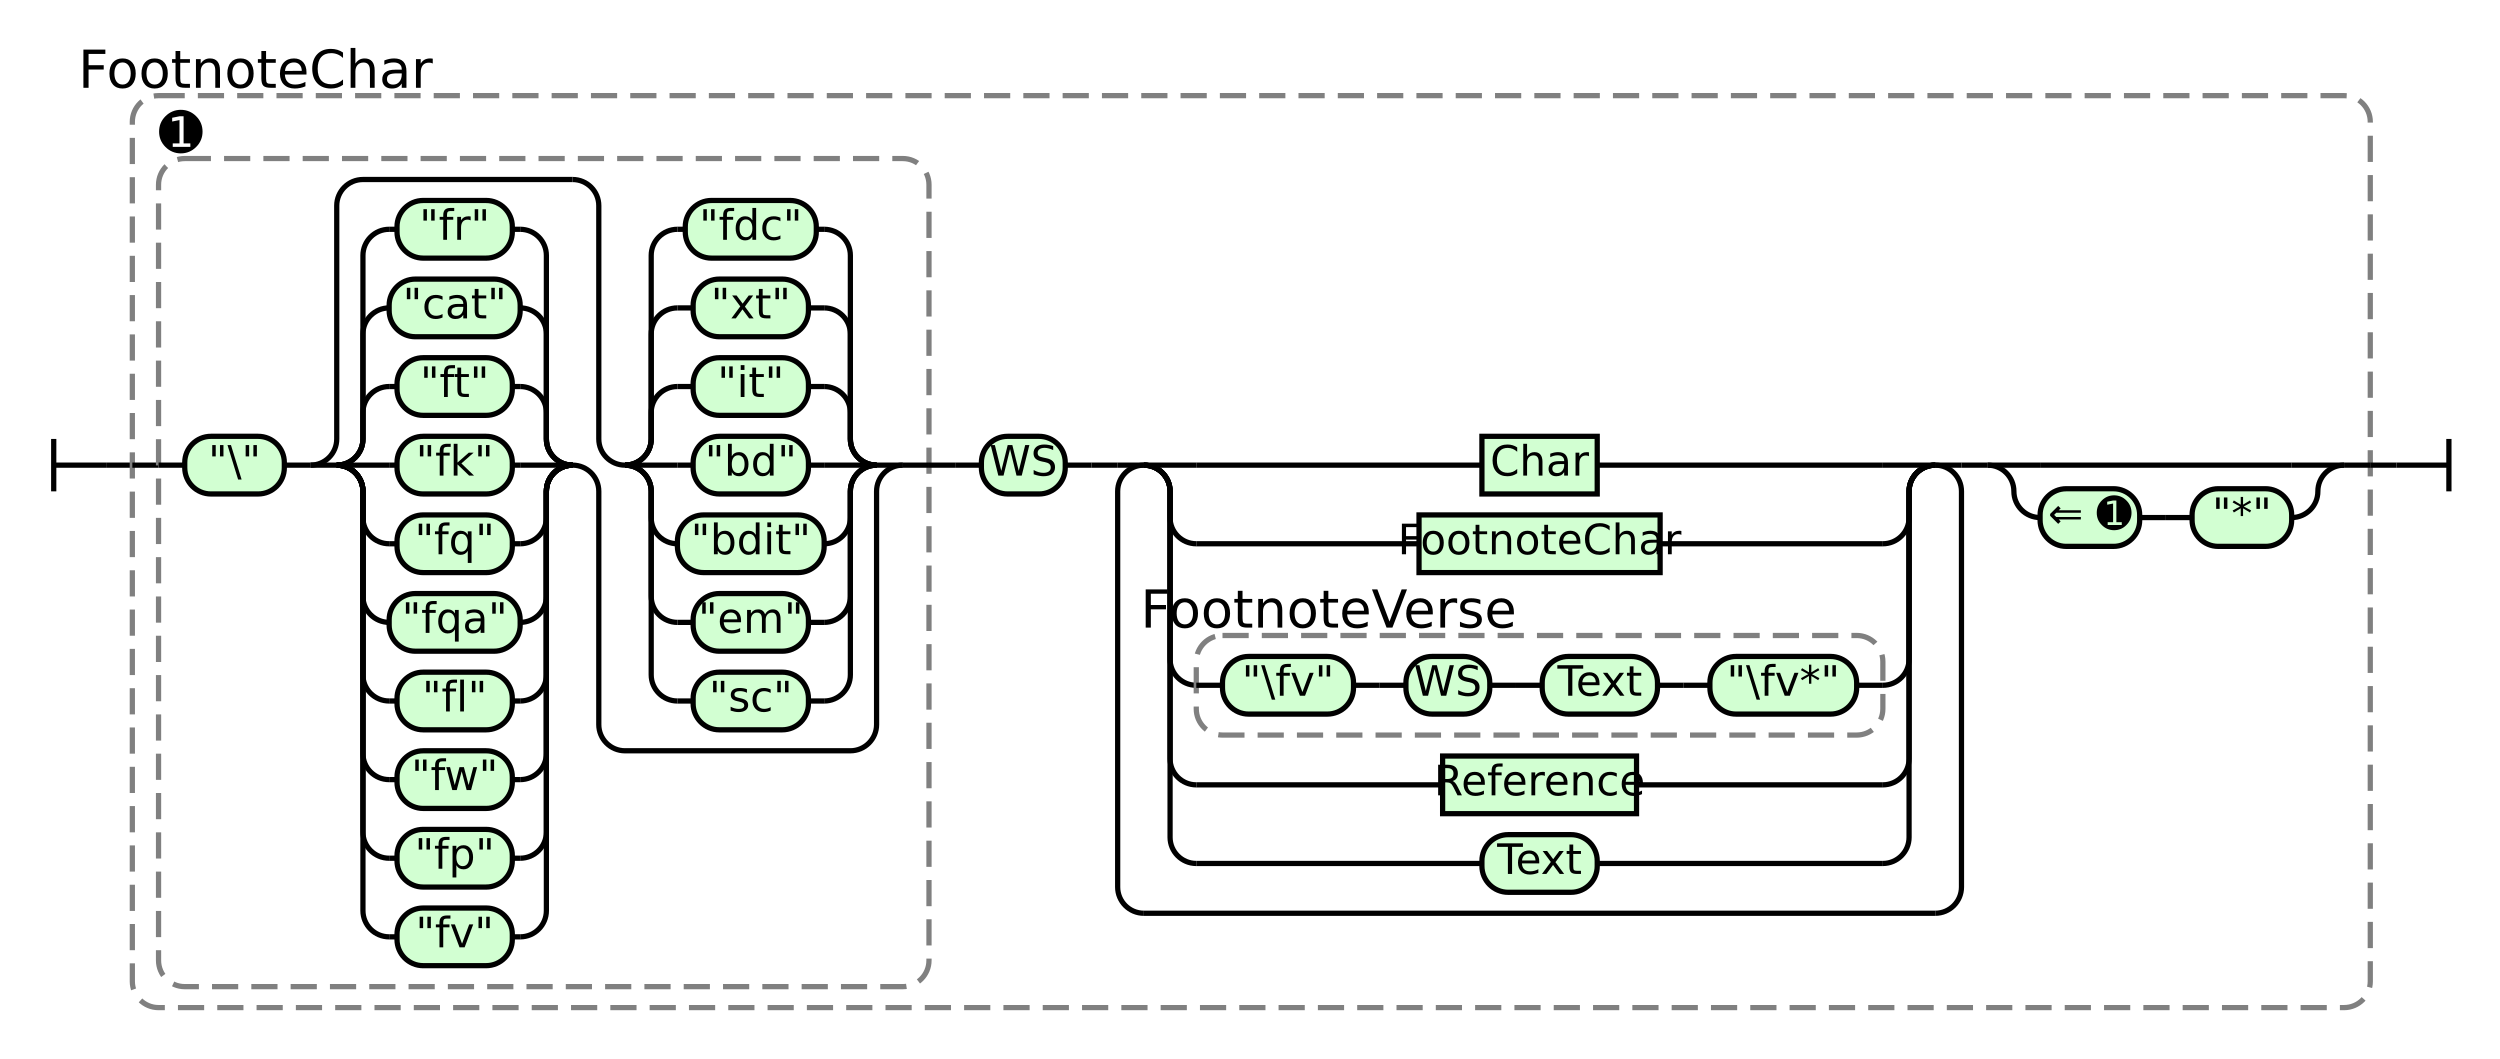
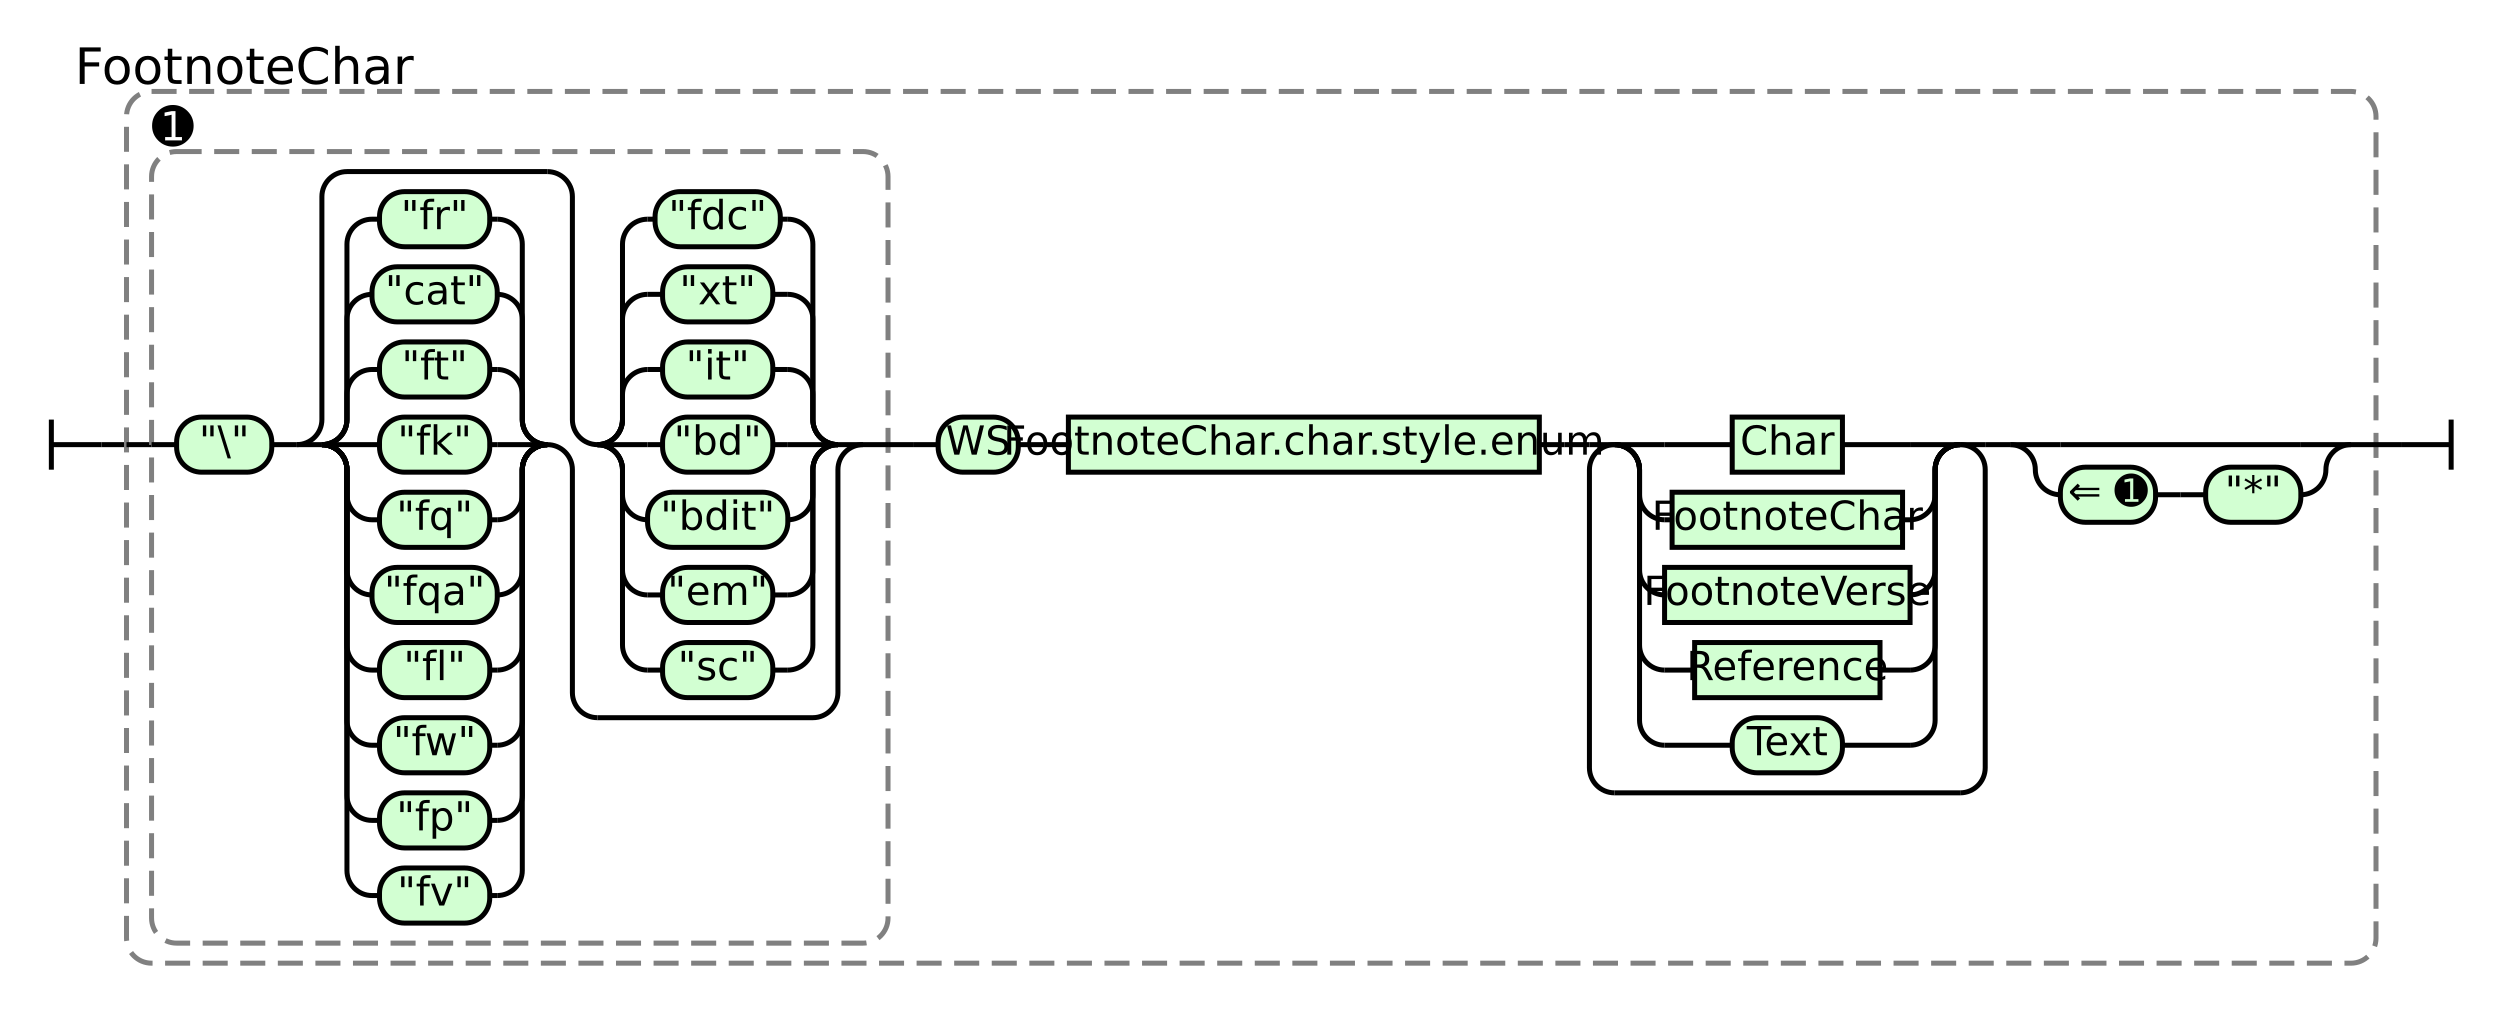
- <svg xmlns="http://www.w3.org/2000/svg" class="railroad-diagram" height="404" viewBox="0 0 954 404" width="954">
+ <svg xmlns="http://www.w3.org/2000/svg" class="railroad-diagram" height="404" viewBox="0 0 998 404" width="998">
  <g transform="translate(.5 .5)">
    <style>/*  */
    svg.railroad-diagram {
        background-color:hsl(30,20%,95%);
    }
    svg.railroad-diagram path {
        stroke-width: 2;
        stroke: black;
        fill: none;
    }
    svg.railroad-diagram text {
        font-size: 12pt;
        text-anchor: middle;
-         font-family: DejaVu Sans
+         font-family: DejaVu Sans;
    }
    svg.railroad-diagram text.label {
        text-anchor:start;
    }
    svg.railroad-diagram text.comment {
        font-family: DejaVu Sans;
        font-size: 15pt;
    }
    svg.railroad-diagram rect{
        stroke-width: 2;
        stroke:black;
        fill: rgb(210, 255, 210);
    }
    svg.railroad-diagram rect.group-box {
        stroke: gray;
        stroke-dasharray: 10 5;
        fill: none;
    }
    .terminal {
        font-family: DejaVu Sans;
    }

/*  */
</style>
    <g>
      <path d="M 20 167 v 20 m 0 -10 h 20" />
    </g>
    <path d="M 40 177 h 10" />
    <g>
      <path d="M 50 177 h 0.0" />
-       <path d="M 904.0 177 h 0.0" />
-       <rect class="group-box" height="348" rx="10" ry="10" width="854" x="50.0" y="36" />
+       <path d="M 948.0 177 h 0.0" />
+       <rect class="group-box" height="348" rx="10" ry="10" width="898" x="50.0" y="36" />
      <g>
        <path d="M 50.0 177 h 10.0" />
-         <path d="M 894.0 177 h 10.0" />
+         <path d="M 938.0 177 h 10.0" />
        <g>
          <path d="M 60.0 177 h 0.0" />
-           <path d="M 406.0 177 h 0.0" />
+           <path d="M 614.0 177 h 0.0" />
          <g>
            <path d="M 60.0 177 h 0.0" />
-             <path d="M 354.0 177 h 0.0" />
-             <rect class="group-box" height="316" rx="10" ry="10" width="294" x="60.0" y="60" />
+             <path d="M 406.0 177 h 0.0" />
            <g>
-               <path d="M 60.0 177 h 10.0" />
-               <path d="M 344.0 177 h 10.0" />
-               <g class="terminal ">
-                 <path d="M 70.0 177 h 0.0" />
-                 <path d="M 108.0 177 h 0.0" />
-                 <rect height="22" rx="10" ry="10" width="38" x="70.0" y="166" />
-                 <text x="89.0" y="181">"\"</text>
-               </g>
-               <path d="M 108.0 177 h 10" />
+               <path d="M 60.0 177 h 0.0" />
+               <path d="M 354.0 177 h 0.0" />
+               <rect class="group-box" height="316" rx="10" ry="10" width="294" x="60.0" y="60" />
              <g>
-                 <path d="M 118.0 177 h 0.0" />
-                 <path d="M 344.0 177 h 0.0" />
-                 <path d="M 118.0 177 a 10 10 0 0 0 10 -10 v -89 a 10 10 0 0 1 10 -10 h 80" />
-                 <path d="M 238.0 286 h 86 a 10 10 0 0 0 10 -10 v -89 a 10 10 0 0 1 10 -10" />
-                 <path d="M 118.0 177 h 10" />
+                 <path d="M 60.0 177 h 10.0" />
+                 <path d="M 344.0 177 h 10.0" />
+                 <g class="terminal ">
+                   <path d="M 70.0 177 h 0.0" />
+                   <path d="M 108.0 177 h 0.0" />
+                   <rect height="22" rx="10" ry="10" width="38" x="70.0" y="166" />
+                   <text x="89.0" y="181">"\"</text>
+                 </g>
+                 <path d="M 108.0 177 h 10" />
                <g>
-                   <path d="M 128.0 177 h 0.0" />
-                   <path d="M 218.0 177 h 0.0" />
-                   <path d="M 128.0 177 a 10 10 0 0 0 10 -10 v -10 a 10 10 0 0 1 10 -10" />
-                   <g class="terminal ">
-                     <path d="M 148.0 147 h 3.0" />
-                     <path d="M 195.0 147 h 3.0" />
-                     <rect height="22" rx="10" ry="10" width="44" x="151.0" y="136" />
-                     <text x="173.0" y="151">"ft"</text>
+                   <path d="M 118.0 177 h 0.0" />
+                   <path d="M 344.0 177 h 0.0" />
+                   <path d="M 118.0 177 a 10 10 0 0 0 10 -10 v -89 a 10 10 0 0 1 10 -10 h 80" />
+                   <path d="M 238.0 286 h 86 a 10 10 0 0 0 10 -10 v -89 a 10 10 0 0 1 10 -10" />
+                   <path d="M 118.0 177 h 10" />
+                   <g>
+                     <path d="M 128.0 177 h 0.0" />
+                     <path d="M 218.0 177 h 0.0" />
+                     <path d="M 128.0 177 a 10 10 0 0 0 10 -10 v -10 a 10 10 0 0 1 10 -10" />
+                     <g class="terminal ">
+                       <path d="M 148.0 147 h 3.0" />
+                       <path d="M 195.0 147 h 3.0" />
+                       <rect height="22" rx="10" ry="10" width="44" x="151.0" y="136" />
+                       <text x="173.0" y="151">"ft"</text>
+                     </g>
+                     <path d="M 198.0 147 a 10 10 0 0 1 10 10 v 10 a 10 10 0 0 0 10 10" />
+                     <path d="M 128.0 177 a 10 10 0 0 0 10 -10 v -40 a 10 10 0 0 1 10 -10" />
+                     <g class="terminal ">
+                       <path d="M 148.0 117 h 0.0" />
+                       <path d="M 198.0 117 h 0.0" />
+                       <rect height="22" rx="10" ry="10" width="50" x="148.0" y="106" />
+                       <text x="173.0" y="121">"cat"</text>
+                     </g>
+                     <path d="M 198.0 117 a 10 10 0 0 1 10 10 v 40 a 10 10 0 0 0 10 10" />
+                     <path d="M 128.0 177 a 10 10 0 0 0 10 -10 v -70 a 10 10 0 0 1 10 -10" />
+                     <g class="terminal ">
+                       <path d="M 148.0 87 h 3.0" />
+                       <path d="M 195.0 87 h 3.0" />
+                       <rect height="22" rx="10" ry="10" width="44" x="151.0" y="76" />
+                       <text x="173.0" y="91">"fr"</text>
+                     </g>
+                     <path d="M 198.0 87 a 10 10 0 0 1 10 10 v 70 a 10 10 0 0 0 10 10" />
+                     <path d="M 128.0 177 h 20" />
+                     <g class="terminal ">
+                       <path d="M 148.0 177 h 3.0" />
+                       <path d="M 195.0 177 h 3.0" />
+                       <rect height="22" rx="10" ry="10" width="44" x="151.0" y="166" />
+                       <text x="173.0" y="181">"fk"</text>
+                     </g>
+                     <path d="M 198.0 177 h 20" />
+                     <path d="M 128.0 177 a 10 10 0 0 1 10 10 v 10 a 10 10 0 0 0 10 10" />
+                     <g class="terminal ">
+                       <path d="M 148.0 207 h 3.0" />
+                       <path d="M 195.0 207 h 3.0" />
+                       <rect height="22" rx="10" ry="10" width="44" x="151.0" y="196" />
+                       <text x="173.0" y="211">"fq"</text>
+                     </g>
+                     <path d="M 198.0 207 a 10 10 0 0 0 10 -10 v -10 a 10 10 0 0 1 10 -10" />
+                     <path d="M 128.0 177 a 10 10 0 0 1 10 10 v 40 a 10 10 0 0 0 10 10" />
+                     <g class="terminal ">
+                       <path d="M 148.0 237 h 0.0" />
+                       <path d="M 198.0 237 h 0.0" />
+                       <rect height="22" rx="10" ry="10" width="50" x="148.0" y="226" />
+                       <text x="173.0" y="241">"fqa"</text>
+                     </g>
+                     <path d="M 198.0 237 a 10 10 0 0 0 10 -10 v -40 a 10 10 0 0 1 10 -10" />
+                     <path d="M 128.0 177 a 10 10 0 0 1 10 10 v 70 a 10 10 0 0 0 10 10" />
+                     <g class="terminal ">
+                       <path d="M 148.0 267 h 3.0" />
+                       <path d="M 195.0 267 h 3.0" />
+                       <rect height="22" rx="10" ry="10" width="44" x="151.0" y="256" />
+                       <text x="173.0" y="271">"fl"</text>
+                     </g>
+                     <path d="M 198.0 267 a 10 10 0 0 0 10 -10 v -70 a 10 10 0 0 1 10 -10" />
+                     <path d="M 128.0 177 a 10 10 0 0 1 10 10 v 100 a 10 10 0 0 0 10 10" />
+                     <g class="terminal ">
+                       <path d="M 148.0 297 h 3.0" />
+                       <path d="M 195.0 297 h 3.0" />
+                       <rect height="22" rx="10" ry="10" width="44" x="151.0" y="286" />
+                       <text x="173.0" y="301">"fw"</text>
+                     </g>
+                     <path d="M 198.0 297 a 10 10 0 0 0 10 -10 v -100 a 10 10 0 0 1 10 -10" />
+                     <path d="M 128.0 177 a 10 10 0 0 1 10 10 v 130 a 10 10 0 0 0 10 10" />
+                     <g class="terminal ">
+                       <path d="M 148.0 327 h 3.0" />
+                       <path d="M 195.0 327 h 3.0" />
+                       <rect height="22" rx="10" ry="10" width="44" x="151.0" y="316" />
+                       <text x="173.0" y="331">"fp"</text>
+                     </g>
+                     <path d="M 198.0 327 a 10 10 0 0 0 10 -10 v -130 a 10 10 0 0 1 10 -10" />
+                     <path d="M 128.0 177 a 10 10 0 0 1 10 10 v 160 a 10 10 0 0 0 10 10" />
+                     <g class="terminal ">
+                       <path d="M 148.0 357 h 3.0" />
+                       <path d="M 195.0 357 h 3.0" />
+                       <rect height="22" rx="10" ry="10" width="44" x="151.0" y="346" />
+                       <text x="173.0" y="361">"fv"</text>
+                     </g>
+                     <path d="M 198.0 357 a 10 10 0 0 0 10 -10 v -160 a 10 10 0 0 1 10 -10" />
                  </g>
-                   <path d="M 198.0 147 a 10 10 0 0 1 10 10 v 10 a 10 10 0 0 0 10 10" />
-                   <path d="M 128.0 177 a 10 10 0 0 0 10 -10 v -40 a 10 10 0 0 1 10 -10" />
-                   <g class="terminal ">
-                     <path d="M 148.0 117 h 0.0" />
-                     <path d="M 198.0 117 h 0.0" />
-                     <rect height="22" rx="10" ry="10" width="50" x="148.0" y="106" />
-                     <text x="173.0" y="121">"cat"</text>
+                   <path d="M 218.0 177 a 10 10 0 0 1 10 10 v 89 a 10 10 0 0 0 10 10" />
+                   <path d="M 218.0 68 a 10 10 0 0 1 10 10 v 89 a 10 10 0 0 0 10 10" />
+                   <g>
+                     <path d="M 238.0 177 h 0.0" />
+                     <path d="M 334.0 177 h 0.0" />
+                     <path d="M 238.0 177 a 10 10 0 0 0 10 -10 v -10 a 10 10 0 0 1 10 -10" />
+                     <g class="terminal ">
+                       <path d="M 258.0 147 h 6.0" />
+                       <path d="M 308.0 147 h 6.0" />
+                       <rect height="22" rx="10" ry="10" width="44" x="264.0" y="136" />
+                       <text x="286.0" y="151">"it"</text>
+                     </g>
+                     <path d="M 314.0 147 a 10 10 0 0 1 10 10 v 10 a 10 10 0 0 0 10 10" />
+                     <path d="M 238.0 177 a 10 10 0 0 0 10 -10 v -40 a 10 10 0 0 1 10 -10" />
+                     <g class="terminal ">
+                       <path d="M 258.0 117 h 6.0" />
+                       <path d="M 308.0 117 h 6.0" />
+                       <rect height="22" rx="10" ry="10" width="44" x="264.0" y="106" />
+                       <text x="286.0" y="121">"xt"</text>
+                     </g>
+                     <path d="M 314.0 117 a 10 10 0 0 1 10 10 v 40 a 10 10 0 0 0 10 10" />
+                     <path d="M 238.0 177 a 10 10 0 0 0 10 -10 v -70 a 10 10 0 0 1 10 -10" />
+                     <g class="terminal ">
+                       <path d="M 258.0 87 h 3.0" />
+                       <path d="M 311.0 87 h 3.0" />
+                       <rect height="22" rx="10" ry="10" width="50" x="261.0" y="76" />
+                       <text x="286.0" y="91">"fdc"</text>
+                     </g>
+                     <path d="M 314.0 87 a 10 10 0 0 1 10 10 v 70 a 10 10 0 0 0 10 10" />
+                     <path d="M 238.0 177 h 20" />
+                     <g class="terminal ">
+                       <path d="M 258.0 177 h 6.0" />
+                       <path d="M 308.0 177 h 6.0" />
+                       <rect height="22" rx="10" ry="10" width="44" x="264.0" y="166" />
+                       <text x="286.0" y="181">"bd"</text>
+                     </g>
+                     <path d="M 314.0 177 h 20" />
+                     <path d="M 238.0 177 a 10 10 0 0 1 10 10 v 10 a 10 10 0 0 0 10 10" />
+                     <g class="terminal ">
+                       <path d="M 258.0 207 h 0.0" />
+                       <path d="M 314.0 207 h 0.0" />
+                       <rect height="22" rx="10" ry="10" width="56" x="258.0" y="196" />
+                       <text x="286.0" y="211">"bdit"</text>
+                     </g>
+                     <path d="M 314.0 207 a 10 10 0 0 0 10 -10 v -10 a 10 10 0 0 1 10 -10" />
+                     <path d="M 238.0 177 a 10 10 0 0 1 10 10 v 40 a 10 10 0 0 0 10 10" />
+                     <g class="terminal ">
+                       <path d="M 258.0 237 h 6.0" />
+                       <path d="M 308.0 237 h 6.0" />
+                       <rect height="22" rx="10" ry="10" width="44" x="264.0" y="226" />
+                       <text x="286.0" y="241">"em"</text>
+                     </g>
+                     <path d="M 314.0 237 a 10 10 0 0 0 10 -10 v -40 a 10 10 0 0 1 10 -10" />
+                     <path d="M 238.0 177 a 10 10 0 0 1 10 10 v 70 a 10 10 0 0 0 10 10" />
+                     <g class="terminal ">
+                       <path d="M 258.0 267 h 6.0" />
+                       <path d="M 308.0 267 h 6.0" />
+                       <rect height="22" rx="10" ry="10" width="44" x="264.0" y="256" />
+                       <text x="286.0" y="271">"sc"</text>
+                     </g>
+                     <path d="M 314.0 267 a 10 10 0 0 0 10 -10 v -70 a 10 10 0 0 1 10 -10" />
                  </g>
-                   <path d="M 198.0 117 a 10 10 0 0 1 10 10 v 40 a 10 10 0 0 0 10 10" />
-                   <path d="M 128.0 177 a 10 10 0 0 0 10 -10 v -70 a 10 10 0 0 1 10 -10" />
-                   <g class="terminal ">
-                     <path d="M 148.0 87 h 3.0" />
-                     <path d="M 195.0 87 h 3.0" />
-                     <rect height="22" rx="10" ry="10" width="44" x="151.0" y="76" />
-                     <text x="173.0" y="91">"fr"</text>
-                   </g>
-                   <path d="M 198.0 87 a 10 10 0 0 1 10 10 v 70 a 10 10 0 0 0 10 10" />
-                   <path d="M 128.0 177 h 20" />
-                   <g class="terminal ">
-                     <path d="M 148.0 177 h 3.0" />
-                     <path d="M 195.0 177 h 3.0" />
-                     <rect height="22" rx="10" ry="10" width="44" x="151.0" y="166" />
-                     <text x="173.0" y="181">"fk"</text>
-                   </g>
-                   <path d="M 198.0 177 h 20" />
-                   <path d="M 128.0 177 a 10 10 0 0 1 10 10 v 10 a 10 10 0 0 0 10 10" />
-                   <g class="terminal ">
-                     <path d="M 148.0 207 h 3.0" />
-                     <path d="M 195.0 207 h 3.0" />
-                     <rect height="22" rx="10" ry="10" width="44" x="151.0" y="196" />
-                     <text x="173.0" y="211">"fq"</text>
-                   </g>
-                   <path d="M 198.0 207 a 10 10 0 0 0 10 -10 v -10 a 10 10 0 0 1 10 -10" />
-                   <path d="M 128.0 177 a 10 10 0 0 1 10 10 v 40 a 10 10 0 0 0 10 10" />
-                   <g class="terminal ">
-                     <path d="M 148.0 237 h 0.0" />
-                     <path d="M 198.0 237 h 0.0" />
-                     <rect height="22" rx="10" ry="10" width="50" x="148.0" y="226" />
-                     <text x="173.0" y="241">"fqa"</text>
-                   </g>
-                   <path d="M 198.0 237 a 10 10 0 0 0 10 -10 v -40 a 10 10 0 0 1 10 -10" />
-                   <path d="M 128.0 177 a 10 10 0 0 1 10 10 v 70 a 10 10 0 0 0 10 10" />
-                   <g class="terminal ">
-                     <path d="M 148.0 267 h 3.0" />
-                     <path d="M 195.0 267 h 3.0" />
-                     <rect height="22" rx="10" ry="10" width="44" x="151.0" y="256" />
-                     <text x="173.0" y="271">"fl"</text>
-                   </g>
-                   <path d="M 198.0 267 a 10 10 0 0 0 10 -10 v -70 a 10 10 0 0 1 10 -10" />
-                   <path d="M 128.0 177 a 10 10 0 0 1 10 10 v 100 a 10 10 0 0 0 10 10" />
-                   <g class="terminal ">
-                     <path d="M 148.0 297 h 3.0" />
-                     <path d="M 195.0 297 h 3.0" />
-                     <rect height="22" rx="10" ry="10" width="44" x="151.0" y="286" />
-                     <text x="173.0" y="301">"fw"</text>
-                   </g>
-                   <path d="M 198.0 297 a 10 10 0 0 0 10 -10 v -100 a 10 10 0 0 1 10 -10" />
-                   <path d="M 128.0 177 a 10 10 0 0 1 10 10 v 130 a 10 10 0 0 0 10 10" />
-                   <g class="terminal ">
-                     <path d="M 148.0 327 h 3.0" />
-                     <path d="M 195.0 327 h 3.0" />
-                     <rect height="22" rx="10" ry="10" width="44" x="151.0" y="316" />
-                     <text x="173.0" y="331">"fp"</text>
-                   </g>
-                   <path d="M 198.0 327 a 10 10 0 0 0 10 -10 v -130 a 10 10 0 0 1 10 -10" />
-                   <path d="M 128.0 177 a 10 10 0 0 1 10 10 v 160 a 10 10 0 0 0 10 10" />
-                   <g class="terminal ">
-                     <path d="M 148.0 357 h 3.0" />
-                     <path d="M 195.0 357 h 3.0" />
-                     <rect height="22" rx="10" ry="10" width="44" x="151.0" y="346" />
-                     <text x="173.0" y="361">"fv"</text>
-                   </g>
-                   <path d="M 198.0 357 a 10 10 0 0 0 10 -10 v -160 a 10 10 0 0 1 10 -10" />
-                 </g>
-                 <path d="M 218.0 177 a 10 10 0 0 1 10 10 v 89 a 10 10 0 0 0 10 10" />
-                 <path d="M 218.0 68 a 10 10 0 0 1 10 10 v 89 a 10 10 0 0 0 10 10" />
-                 <g>
-                   <path d="M 238.0 177 h 0.0" />
-                   <path d="M 334.0 177 h 0.0" />
-                   <path d="M 238.0 177 a 10 10 0 0 0 10 -10 v -10 a 10 10 0 0 1 10 -10" />
-                   <g class="terminal ">
-                     <path d="M 258.0 147 h 6.0" />
-                     <path d="M 308.0 147 h 6.0" />
-                     <rect height="22" rx="10" ry="10" width="44" x="264.0" y="136" />
-                     <text x="286.0" y="151">"it"</text>
-                   </g>
-                   <path d="M 314.0 147 a 10 10 0 0 1 10 10 v 10 a 10 10 0 0 0 10 10" />
-                   <path d="M 238.0 177 a 10 10 0 0 0 10 -10 v -40 a 10 10 0 0 1 10 -10" />
-                   <g class="terminal ">
-                     <path d="M 258.0 117 h 6.0" />
-                     <path d="M 308.0 117 h 6.0" />
-                     <rect height="22" rx="10" ry="10" width="44" x="264.0" y="106" />
-                     <text x="286.0" y="121">"xt"</text>
-                   </g>
-                   <path d="M 314.0 117 a 10 10 0 0 1 10 10 v 40 a 10 10 0 0 0 10 10" />
-                   <path d="M 238.0 177 a 10 10 0 0 0 10 -10 v -70 a 10 10 0 0 1 10 -10" />
-                   <g class="terminal ">
-                     <path d="M 258.0 87 h 3.0" />
-                     <path d="M 311.0 87 h 3.0" />
-                     <rect height="22" rx="10" ry="10" width="50" x="261.0" y="76" />
-                     <text x="286.0" y="91">"fdc"</text>
-                   </g>
-                   <path d="M 314.0 87 a 10 10 0 0 1 10 10 v 70 a 10 10 0 0 0 10 10" />
-                   <path d="M 238.0 177 h 20" />
-                   <g class="terminal ">
-                     <path d="M 258.0 177 h 6.0" />
-                     <path d="M 308.0 177 h 6.0" />
-                     <rect height="22" rx="10" ry="10" width="44" x="264.0" y="166" />
-                     <text x="286.0" y="181">"bd"</text>
-                   </g>
-                   <path d="M 314.0 177 h 20" />
-                   <path d="M 238.0 177 a 10 10 0 0 1 10 10 v 10 a 10 10 0 0 0 10 10" />
-                   <g class="terminal ">
-                     <path d="M 258.0 207 h 0.0" />
-                     <path d="M 314.0 207 h 0.0" />
-                     <rect height="22" rx="10" ry="10" width="56" x="258.0" y="196" />
-                     <text x="286.0" y="211">"bdit"</text>
-                   </g>
-                   <path d="M 314.0 207 a 10 10 0 0 0 10 -10 v -10 a 10 10 0 0 1 10 -10" />
-                   <path d="M 238.0 177 a 10 10 0 0 1 10 10 v 40 a 10 10 0 0 0 10 10" />
-                   <g class="terminal ">
-                     <path d="M 258.0 237 h 6.0" />
-                     <path d="M 308.0 237 h 6.0" />
-                     <rect height="22" rx="10" ry="10" width="44" x="264.0" y="226" />
-                     <text x="286.0" y="241">"em"</text>
-                   </g>
-                   <path d="M 314.0 237 a 10 10 0 0 0 10 -10 v -40 a 10 10 0 0 1 10 -10" />
-                   <path d="M 238.0 177 a 10 10 0 0 1 10 10 v 70 a 10 10 0 0 0 10 10" />
-                   <g class="terminal ">
-                     <path d="M 258.0 267 h 6.0" />
-                     <path d="M 308.0 267 h 6.0" />
-                     <rect height="22" rx="10" ry="10" width="44" x="264.0" y="256" />
-                     <text x="286.0" y="271">"sc"</text>
-                   </g>
-                   <path d="M 314.0 267 a 10 10 0 0 0 10 -10 v -70 a 10 10 0 0 1 10 -10" />
-                 </g>
-                 <path d="M 334.0 177 h 10" />
-               </g>
-             </g>
-             <g class="non-terminal ">
-               <path d="M 60.0 52 h 0.0" />
-               <path d="M 77.0 52 h 0.0" />
-               <text class="comment" x="68.5" y="57">➊</text>
-             </g>
-           </g>
-           <path d="M 354.0 177 h 10" />
-           <path d="M 364.0 177 h 10" />
-           <g class="terminal ">
-             <path d="M 374.0 177 h 0.0" />
-             <path d="M 406.0 177 h 0.0" />
-             <rect height="22" rx="10" ry="10" width="32" x="374.0" y="166" />
-             <text x="390.0" y="181">WS</text>
-           </g>
-         </g>
-         <path d="M 406.0 177 h 10" />
-         <path d="M 416.0 177 h 10" />
-         <g>
-           <path d="M 426.0 177 h 0.0" />
-           <path d="M 748.0 177 h 0.0" />
-           <path d="M 426.0 177 h 10" />
-           <g>
-             <path d="M 436.0 177 h 0.0" />
-             <path d="M 738.0 177 h 0.0" />
-             <path d="M 436.0 177 h 20" />
-             <g class="non-terminal ">
-               <path d="M 456.0 177 h 109.0" />
-               <path d="M 609.0 177 h 109.0" />
-               <rect height="22" width="44" x="565.0" y="166" />
-               <text x="587.0" y="181">Char</text>
-             </g>
-             <path d="M 718.0 177 h 20" />
-             <path d="M 436.0 177 a 10 10 0 0 1 10 10 v 10 a 10 10 0 0 0 10 10" />
-             <g class="non-terminal ">
-               <path d="M 456.0 207 h 85.0" />
-               <path d="M 633.0 207 h 85.0" />
-               <rect height="22" width="92" x="541.0" y="196" />
-               <text x="587.0" y="211">FootnoteChar</text>
-             </g>
-             <path d="M 718.0 207 a 10 10 0 0 0 10 -10 v -10 a 10 10 0 0 1 10 -10" />
-             <path d="M 436.0 177 a 10 10 0 0 1 10 10 v 64 a 10 10 0 0 0 10 10" />
-             <g>
-               <path d="M 456.0 261 h 0.0" />
-               <path d="M 718.0 261 h 0.0" />
-               <rect class="group-box" height="38" rx="10" ry="10" width="262" x="456.0" y="242" />
-               <g>
-                 <path d="M 456.0 261 h 10.0" />
-                 <path d="M 708.0 261 h 10.0" />
-                 <g>
-                   <path d="M 466.0 261 h 0.0" />
-                   <path d="M 568.0 261 h 0.0" />
-                   <g class="terminal ">
-                     <path d="M 466.0 261 h 0.0" />
-                     <path d="M 516.0 261 h 0.0" />
-                     <rect height="22" rx="10" ry="10" width="50" x="466.0" y="250" />
-                     <text x="491.0" y="265">"\fv"</text>
-                   </g>
-                   <path d="M 516.0 261 h 10" />
-                   <path d="M 526.0 261 h 10" />
-                   <g class="terminal ">
-                     <path d="M 536.0 261 h 0.0" />
-                     <path d="M 568.0 261 h 0.0" />
-                     <rect height="22" rx="10" ry="10" width="32" x="536.0" y="250" />
-                     <text x="552.0" y="265">WS</text>
-                   </g>
-                 </g>
-                 <path d="M 568.0 261 h 10" />
-                 <path d="M 578.0 261 h 10" />
-                 <g class="terminal ">
-                   <path d="M 588.0 261 h 0.0" />
-                   <path d="M 632.0 261 h 0.0" />
-                   <rect height="22" rx="10" ry="10" width="44" x="588.0" y="250" />
-                   <text x="610.0" y="265">Text</text>
-                 </g>
-                 <path d="M 632.0 261 h 10" />
-                 <path d="M 642.0 261 h 10" />
-                 <g class="terminal ">
-                   <path d="M 652.0 261 h 0.0" />
-                   <path d="M 708.0 261 h 0.0" />
-                   <rect height="22" rx="10" ry="10" width="56" x="652.0" y="250" />
-                   <text x="680.0" y="265">"\fv*"</text>
+                   <path d="M 334.0 177 h 10" />
                </g>
              </g>
              <g class="non-terminal ">
-                 <path d="M 456.0 234 h 0.0" />
-                 <path d="M 557.0 234 h 0.0" />
-                 <text class="comment" x="506.5" y="239">FootnoteVerse</text>
+                 <path d="M 60.0 52 h 0.0" />
+                 <path d="M 77.0 52 h 0.0" />
+                 <text class="comment" x="68.5" y="57">➊</text>
              </g>
            </g>
-             <path d="M 718.0 261 a 10 10 0 0 0 10 -10 v -64 a 10 10 0 0 1 10 -10" />
-             <path d="M 436.0 177 a 10 10 0 0 1 10 10 v 102 a 10 10 0 0 0 10 10" />
+             <path d="M 354.0 177 h 10" />
+             <path d="M 364.0 177 h 10" />
+             <g class="terminal ">
+               <path d="M 374.0 177 h 0.0" />
+               <path d="M 406.0 177 h 0.0" />
+               <rect height="22" rx="10" ry="10" width="32" x="374.0" y="166" />
+               <text x="390.0" y="181">WS</text>
+             </g>
+           </g>
+           <path d="M 406.0 177 h 10" />
+           <path d="M 416.0 177 h 10" />
+           <g class="non-terminal ">
+             <path d="M 426.0 177 h 0.0" />
+             <path d="M 614.0 177 h 0.0" />
+             <rect height="22" width="188" x="426.0" y="166" />
+             <text x="520.0" y="181">FootnoteChar.char.style.enum</text>
+           </g>
+         </g>
+         <path d="M 614.0 177 h 10" />
+         <path d="M 624.0 177 h 10" />
+         <g>
+           <path d="M 634.0 177 h 0.0" />
+           <path d="M 792.0 177 h 0.0" />
+           <path d="M 634.0 177 h 10" />
+           <g>
+             <path d="M 644.0 177 h 0.0" />
+             <path d="M 782.0 177 h 0.0" />
+             <path d="M 644.0 177 h 20" />
            <g class="non-terminal ">
-               <path d="M 456.0 299 h 94.0" />
-               <path d="M 624.0 299 h 94.0" />
-               <rect height="22" width="74" x="550.0" y="288" />
-               <text x="587.0" y="303">Reference</text>
-             </g>
-             <path d="M 718.0 299 a 10 10 0 0 0 10 -10 v -102 a 10 10 0 0 1 10 -10" />
-             <path d="M 436.0 177 a 10 10 0 0 1 10 10 v 132 a 10 10 0 0 0 10 10" />
+               <path d="M 664.0 177 h 27.0" />
+               <path d="M 735.0 177 h 27.0" />
+               <rect height="22" width="44" x="691.0" y="166" />
+               <text x="713.0" y="181">Char</text>
+             </g>
+             <path d="M 762.0 177 h 20" />
+             <path d="M 644.0 177 a 10 10 0 0 1 10 10 v 10 a 10 10 0 0 0 10 10" />
+             <g class="non-terminal ">
+               <path d="M 664.0 207 h 3.0" />
+               <path d="M 759.0 207 h 3.0" />
+               <rect height="22" width="92" x="667.0" y="196" />
+               <text x="713.0" y="211">FootnoteChar</text>
+             </g>
+             <path d="M 762.0 207 a 10 10 0 0 0 10 -10 v -10 a 10 10 0 0 1 10 -10" />
+             <path d="M 644.0 177 a 10 10 0 0 1 10 10 v 40 a 10 10 0 0 0 10 10" />
+             <g class="non-terminal ">
+               <path d="M 664.0 237 h 0.0" />
+               <path d="M 762.0 237 h 0.0" />
+               <rect height="22" width="98" x="664.0" y="226" />
+               <text x="713.0" y="241">FootnoteVerse</text>
+             </g>
+             <path d="M 762.0 237 a 10 10 0 0 0 10 -10 v -40 a 10 10 0 0 1 10 -10" />
+             <path d="M 644.0 177 a 10 10 0 0 1 10 10 v 70 a 10 10 0 0 0 10 10" />
+             <g class="non-terminal ">
+               <path d="M 664.0 267 h 12.0" />
+               <path d="M 750.0 267 h 12.0" />
+               <rect height="22" width="74" x="676.0" y="256" />
+               <text x="713.0" y="271">Reference</text>
+             </g>
+             <path d="M 762.0 267 a 10 10 0 0 0 10 -10 v -70 a 10 10 0 0 1 10 -10" />
+             <path d="M 644.0 177 a 10 10 0 0 1 10 10 v 100 a 10 10 0 0 0 10 10" />
            <g class="terminal ">
-               <path d="M 456.0 329 h 109.0" />
-               <path d="M 609.0 329 h 109.0" />
-               <rect height="22" rx="10" ry="10" width="44" x="565.0" y="318" />
-               <text x="587.0" y="333">Text</text>
-             </g>
-             <path d="M 718.0 329 a 10 10 0 0 0 10 -10 v -132 a 10 10 0 0 1 10 -10" />
-           </g>
-           <path d="M 738.0 177 h 10" />
-           <path d="M 436.0 177 a 10 10 0 0 0 -10 10 v 151 a 10 10 0 0 0 10 10" />
-           <g>
-             <path d="M 436.0 348 h 302" />
-           </g>
-           <path d="M 738.0 348 a 10 10 0 0 0 10 -10 v -151 a 10 10 0 0 0 -10 -10" />
+               <path d="M 664.0 297 h 27.0" />
+               <path d="M 735.0 297 h 27.0" />
+               <rect height="22" rx="10" ry="10" width="44" x="691.0" y="286" />
+               <text x="713.0" y="301">Text</text>
+             </g>
+             <path d="M 762.0 297 a 10 10 0 0 0 10 -10 v -100 a 10 10 0 0 1 10 -10" />
+           </g>
+           <path d="M 782.0 177 h 10" />
+           <path d="M 644.0 177 a 10 10 0 0 0 -10 10 v 119 a 10 10 0 0 0 10 10" />
+           <g>
+             <path d="M 644.0 316 h 138" />
+           </g>
+           <path d="M 782.0 316 a 10 10 0 0 0 10 -10 v -119 a 10 10 0 0 0 -10 -10" />
        </g>
-         <path d="M 748.0 177 h 10" />
+         <path d="M 792.0 177 h 10" />
        <g>
-           <path d="M 758.0 177 h 0.0" />
-           <path d="M 894.0 177 h 0.0" />
-           <path d="M 758.0 177 h 20" />
-           <g>
-             <path d="M 778.0 177 h 96" />
-           </g>
-           <path d="M 874.0 177 h 20" />
-           <path d="M 758.0 177 a 10 10 0 0 1 10 10 v 0 a 10 10 0 0 0 10 10" />
-           <g>
-             <path d="M 778.0 197 h 0.0" />
-             <path d="M 874.0 197 h 0.0" />
+           <path d="M 802.0 177 h 0.0" />
+           <path d="M 938.0 177 h 0.0" />
+           <path d="M 802.0 177 h 20" />
+           <g>
+             <path d="M 822.0 177 h 96" />
+           </g>
+           <path d="M 918.0 177 h 20" />
+           <path d="M 802.0 177 a 10 10 0 0 1 10 10 v 0 a 10 10 0 0 0 10 10" />
+           <g>
+             <path d="M 822.0 197 h 0.0" />
+             <path d="M 918.0 197 h 0.0" />
            <g class="terminal ">
-               <path d="M 778.0 197 h 0.0" />
-               <path d="M 816.0 197 h 0.0" />
-               <rect height="22" rx="10" ry="10" width="38" x="778.0" y="186" />
-               <text x="797.0" y="201">⇐ ➊</text>
-             </g>
-             <path d="M 816.0 197 h 10" />
-             <path d="M 826.0 197 h 10" />
+               <path d="M 822.0 197 h 0.0" />
+               <path d="M 860.0 197 h 0.0" />
+               <rect height="22" rx="10" ry="10" width="38" x="822.0" y="186" />
+               <text x="841.0" y="201">⇐ ➊</text>
+             </g>
+             <path d="M 860.0 197 h 10" />
+             <path d="M 870.0 197 h 10" />
            <g class="terminal ">
-               <path d="M 836.0 197 h 0.0" />
-               <path d="M 874.0 197 h 0.0" />
-               <rect height="22" rx="10" ry="10" width="38" x="836.0" y="186" />
-               <text x="855.0" y="201">"*"</text>
-             </g>
-           </g>
-           <path d="M 874.0 197 a 10 10 0 0 0 10 -10 v 0 a 10 10 0 0 1 10 -10" />
+               <path d="M 880.0 197 h 0.0" />
+               <path d="M 918.0 197 h 0.0" />
+               <rect height="22" rx="10" ry="10" width="38" x="880.0" y="186" />
+               <text x="899.0" y="201">"*"</text>
+             </g>
+           </g>
+           <path d="M 918.0 197 a 10 10 0 0 0 10 -10 v 0 a 10 10 0 0 1 10 -10" />
        </g>
      </g>
      <g class="non-terminal ">
        <path d="M 50.0 28 h 0.0" />
        <path d="M 144.0 28 h 0.0" />
        <text class="comment" x="97.0" y="33">FootnoteChar</text>
      </g>
    </g>
-     <path d="M 904 177 h 10" />
-     <path d="M 914 177 h 20 m 0 -10 v 20" />
+     <path d="M 948 177 h 10" />
+     <path d="M 958 177 h 20 m 0 -10 v 20" />
  </g>
</svg>
